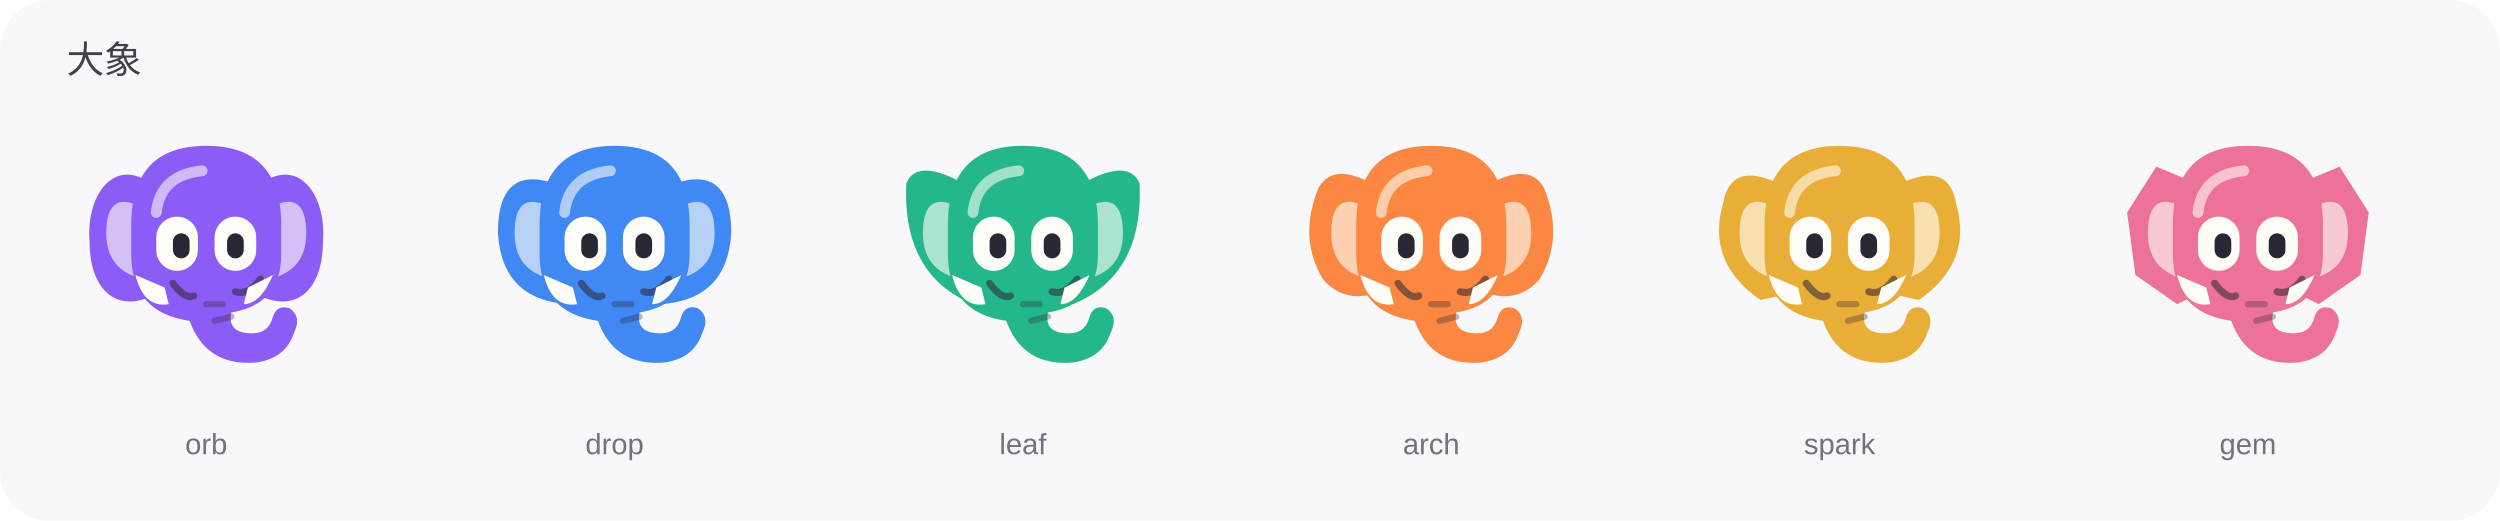
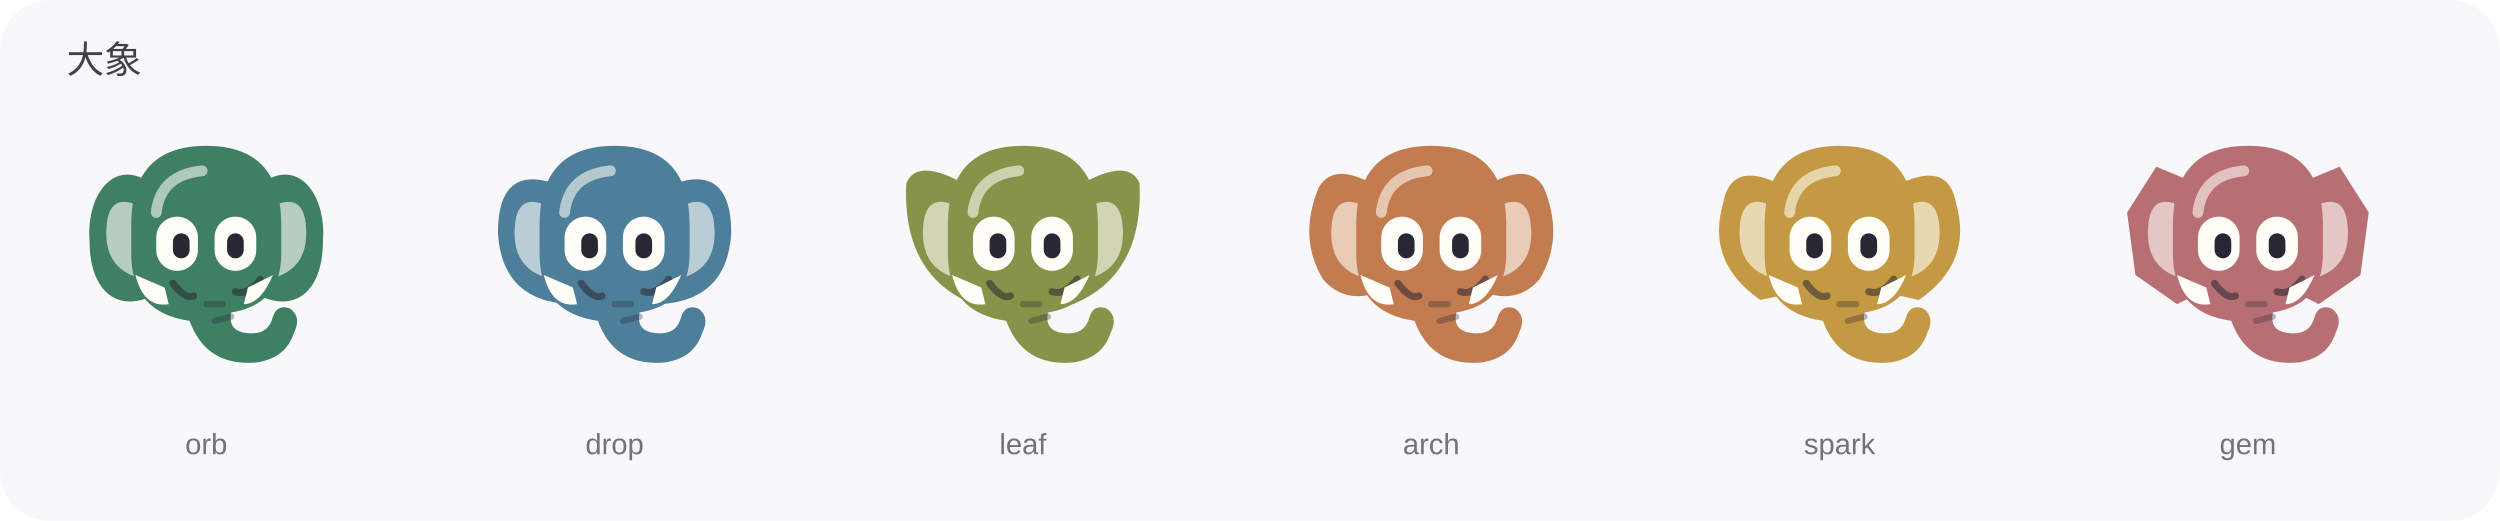
<svg xmlns="http://www.w3.org/2000/svg" width="1200" height="250" viewBox="0 0 1200 250">
  <rect width="1200" height="250" rx="24" fill="#f8f8fa" />
  <text x="32" y="35" fill="#41404b" font-family="Arial,PingFang SC,sans-serif" font-size="18">大象</text>
  <g transform="translate(35 54) scale(2)">
-     <path d="M21 19C11 9 3 19 4 31C4 43 11 49 21 43M43 19C53 9 61 19 60 31C60 43 53 49 43 43" fill="#8b5cf6" />
+     <path d="M21 19C11 9 3 19 4 31C4 43 11 49 21 43M43 19C53 9 61 19 60 31C60 43 53 49 43 43" fill="#3F7F64" />
    <path d="M17 23Q8 18 8 29Q8 38 17 40M47 23Q56 18 56 29Q56 38 47 40" fill="#fffdf7" opacity=".62" />
-     <path d="M32 8Q50 8 50 27V34Q50 46 38 48Q37 53 43 53Q47 53 48 49Q49 46 52 47Q55 49 53 53Q51 59 44 60Q32 61 28 50Q14 48 14 34V27Q14 8 32 8Z" fill="#8b5cf6" />
+     <path d="M32 8Q50 8 50 27V34Q50 46 38 48Q37 53 43 53Q47 53 48 49Q49 46 52 47Q55 49 53 53Q51 59 44 60Q32 61 28 50Q14 48 14 34V27Q14 8 32 8Z" fill="#3F7F64" />
    <path d="M20 24Q21 15 31 14" fill="none" stroke="#fffdf7" stroke-opacity=".58" stroke-width="2.6" stroke-linecap="round" />
    <g class="avatar-eyes" fill="#fffdf7">
      <rect x="20" y="25" width="10" height="13" rx="5" />
      <rect x="34" y="25" width="10" height="13" rx="5" />
      <rect x="24" y="29" width="4" height="6" rx="2" fill="#292733" />
      <rect x="37" y="29" width="4" height="6" rx="2" fill="#292733" />
    </g>
    <path d="M24 41Q27 45 29 44M39 43Q42 44 45 40" fill="none" stroke="#292733" opacity=".55" stroke-width="1.7" stroke-linecap="round" />
    <path d="M32 46L36 46M34 50L38 49" fill="none" stroke="#292733" opacity=".32" stroke-width="1.5" stroke-linecap="round" />
    <path d="M15 39Q17 47 23 46L22 42Z M48 39Q45 46 41 46L42 42Z" fill="#fffdf7" />
  </g>
  <text x="99" y="218" text-anchor="middle" fill="#72717c" font-family="Arial,sans-serif" font-size="14">orb</text>
  <g transform="translate(231 54) scale(2)">
-     <path d="M20 18Q4 11 4 29Q5 45 21 46M44 18Q60 11 60 29Q59 45 43 46" fill="#4088f3" />
+     <path d="M20 18Q4 11 4 29Q5 45 21 46M44 18Q60 11 60 29Q59 45 43 46" fill="#4D7F9A" />
    <path d="M17 23Q8 18 8 29Q8 38 17 40M47 23Q56 18 56 29Q56 38 47 40" fill="#fffdf7" opacity=".62" />
-     <path d="M32 8Q50 8 50 27V34Q50 46 38 48Q37 53 43 53Q47 53 48 49Q49 46 52 47Q55 49 53 53Q51 59 44 60Q32 61 28 50Q14 48 14 34V27Q14 8 32 8Z" fill="#4088f3" />
+     <path d="M32 8Q50 8 50 27V34Q50 46 38 48Q37 53 43 53Q47 53 48 49Q49 46 52 47Q55 49 53 53Q51 59 44 60Q32 61 28 50Q14 48 14 34V27Q14 8 32 8Z" fill="#4D7F9A" />
    <path d="M20 24Q21 15 31 14" fill="none" stroke="#fffdf7" stroke-opacity=".58" stroke-width="2.6" stroke-linecap="round" />
    <g class="avatar-eyes" fill="#fffdf7">
      <rect x="20" y="25" width="10" height="13" rx="5" />
      <rect x="34" y="25" width="10" height="13" rx="5" />
      <rect x="24" y="29" width="4" height="6" rx="2" fill="#292733" />
      <rect x="37" y="29" width="4" height="6" rx="2" fill="#292733" />
    </g>
    <path d="M24 41Q27 45 29 44M39 43Q42 44 45 40" fill="none" stroke="#292733" opacity=".55" stroke-width="1.7" stroke-linecap="round" />
    <path d="M32 46L36 46M34 50L38 49" fill="none" stroke="#292733" opacity=".32" stroke-width="1.5" stroke-linecap="round" />
    <path d="M15 39Q17 47 23 46L22 42Z M48 39Q45 46 41 46L42 42Z" fill="#fffdf7" />
  </g>
  <text x="295" y="218" text-anchor="middle" fill="#72717c" font-family="Arial,sans-serif" font-size="14">drop</text>
  <g transform="translate(427 54) scale(2)">
-     <path d="M21 19Q7 10 4 17Q3 39 20 46M43 19Q57 10 60 17Q61 39 44 46" fill="#24b78c" />
+     <path d="M21 19Q7 10 4 17Q3 39 20 46M43 19Q57 10 60 17Q61 39 44 46" fill="#879348" />
    <path d="M17 23Q8 18 8 29Q8 38 17 40M47 23Q56 18 56 29Q56 38 47 40" fill="#fffdf7" opacity=".62" />
-     <path d="M32 8Q50 8 50 27V34Q50 46 38 48Q37 53 43 53Q47 53 48 49Q49 46 52 47Q55 49 53 53Q51 59 44 60Q32 61 28 50Q14 48 14 34V27Q14 8 32 8Z" fill="#24b78c" />
+     <path d="M32 8Q50 8 50 27V34Q50 46 38 48Q37 53 43 53Q47 53 48 49Q49 46 52 47Q55 49 53 53Q51 59 44 60Q32 61 28 50Q14 48 14 34V27Q14 8 32 8Z" fill="#879348" />
    <path d="M20 24Q21 15 31 14" fill="none" stroke="#fffdf7" stroke-opacity=".58" stroke-width="2.6" stroke-linecap="round" />
    <g class="avatar-eyes" fill="#fffdf7">
      <rect x="20" y="25" width="10" height="13" rx="5" />
      <rect x="34" y="25" width="10" height="13" rx="5" />
      <rect x="24" y="29" width="4" height="6" rx="2" fill="#292733" />
      <rect x="37" y="29" width="4" height="6" rx="2" fill="#292733" />
    </g>
    <path d="M24 41Q27 45 29 44M39 43Q42 44 45 40" fill="none" stroke="#292733" opacity=".55" stroke-width="1.7" stroke-linecap="round" />
    <path d="M32 46L36 46M34 50L38 49" fill="none" stroke="#292733" opacity=".32" stroke-width="1.5" stroke-linecap="round" />
    <path d="M15 39Q17 47 23 46L22 42Z M48 39Q45 46 41 46L42 42Z" fill="#fffdf7" />
  </g>
  <text x="491" y="218" text-anchor="middle" fill="#72717c" font-family="Arial,sans-serif" font-size="14">leaf</text>
  <g transform="translate(623 54) scale(2)">
-     <path d="M21 19Q9 11 5 18Q0 30 6 40Q12 47 22 42M43 19Q55 11 59 18Q64 30 58 40Q52 47 42 42" fill="#fb8742" />
+     <path d="M21 19Q9 11 5 18Q0 30 6 40Q12 47 22 42M43 19Q55 11 59 18Q64 30 58 40Q52 47 42 42" fill="#C27C50" />
    <path d="M17 23Q8 18 8 29Q8 38 17 40M47 23Q56 18 56 29Q56 38 47 40" fill="#fffdf7" opacity=".62" />
-     <path d="M32 8Q50 8 50 27V34Q50 46 38 48Q37 53 43 53Q47 53 48 49Q49 46 52 47Q55 49 53 53Q51 59 44 60Q32 61 28 50Q14 48 14 34V27Q14 8 32 8Z" fill="#fb8742" />
+     <path d="M32 8Q50 8 50 27V34Q50 46 38 48Q37 53 43 53Q47 53 48 49Q49 46 52 47Q55 49 53 53Q51 59 44 60Q32 61 28 50Q14 48 14 34V27Q14 8 32 8Z" fill="#C27C50" />
    <path d="M20 24Q21 15 31 14" fill="none" stroke="#fffdf7" stroke-opacity=".58" stroke-width="2.6" stroke-linecap="round" />
    <g class="avatar-eyes" fill="#fffdf7">
      <rect x="20" y="25" width="10" height="13" rx="5" />
      <rect x="34" y="25" width="10" height="13" rx="5" />
      <rect x="24" y="29" width="4" height="6" rx="2" fill="#292733" />
      <rect x="37" y="29" width="4" height="6" rx="2" fill="#292733" />
    </g>
    <path d="M24 41Q27 45 29 44M39 43Q42 44 45 40" fill="none" stroke="#292733" opacity=".55" stroke-width="1.7" stroke-linecap="round" />
    <path d="M32 46L36 46M34 50L38 49" fill="none" stroke="#292733" opacity=".32" stroke-width="1.5" stroke-linecap="round" />
    <path d="M15 39Q17 47 23 46L22 42Z M48 39Q45 46 41 46L42 42Z" fill="#fffdf7" />
  </g>
  <text x="687" y="218" text-anchor="middle" fill="#72717c" font-family="Arial,sans-serif" font-size="14">arch</text>
  <g transform="translate(819 54) scale(2)">
-     <path d="M21 19Q6 10 4 22Q0 36 13 45L22 43M43 19Q58 10 60 22Q64 36 51 45L42 43" fill="#e9ae38" />
+     <path d="M21 19Q6 10 4 22Q0 36 13 45L22 43M43 19Q58 10 60 22Q64 36 51 45L42 43" fill="#C39A43" />
    <path d="M17 23Q8 18 8 29Q8 38 17 40M47 23Q56 18 56 29Q56 38 47 40" fill="#fffdf7" opacity=".62" />
-     <path d="M32 8Q50 8 50 27V34Q50 46 38 48Q37 53 43 53Q47 53 48 49Q49 46 52 47Q55 49 53 53Q51 59 44 60Q32 61 28 50Q14 48 14 34V27Q14 8 32 8Z" fill="#e9ae38" />
+     <path d="M32 8Q50 8 50 27V34Q50 46 38 48Q37 53 43 53Q47 53 48 49Q49 46 52 47Q55 49 53 53Q51 59 44 60Q32 61 28 50Q14 48 14 34V27Q14 8 32 8Z" fill="#C39A43" />
    <path d="M20 24Q21 15 31 14" fill="none" stroke="#fffdf7" stroke-opacity=".58" stroke-width="2.6" stroke-linecap="round" />
    <g class="avatar-eyes" fill="#fffdf7">
      <rect x="20" y="25" width="10" height="13" rx="5" />
      <rect x="34" y="25" width="10" height="13" rx="5" />
      <rect x="24" y="29" width="4" height="6" rx="2" fill="#292733" />
      <rect x="37" y="29" width="4" height="6" rx="2" fill="#292733" />
    </g>
    <path d="M24 41Q27 45 29 44M39 43Q42 44 45 40" fill="none" stroke="#292733" opacity=".55" stroke-width="1.7" stroke-linecap="round" />
    <path d="M32 46L36 46M34 50L38 49" fill="none" stroke="#292733" opacity=".32" stroke-width="1.5" stroke-linecap="round" />
    <path d="M15 39Q17 47 23 46L22 42Z M48 39Q45 46 41 46L42 42Z" fill="#fffdf7" />
  </g>
  <text x="883" y="218" text-anchor="middle" fill="#72717c" font-family="Arial,sans-serif" font-size="14">spark</text>
  <g transform="translate(1015 54) scale(2)">
-     <path d="M22 18L10 13L3 24L5 39L15 46L23 42M42 18L54 13L61 24L59 39L49 46L41 42" fill="#ed7299" />
+     <path d="M22 18L10 13L3 24L5 39L15 46L23 42M42 18L54 13L61 24L59 39L49 46L41 42" fill="#B86F74" />
    <path d="M17 23Q8 18 8 29Q8 38 17 40M47 23Q56 18 56 29Q56 38 47 40" fill="#fffdf7" opacity=".62" />
-     <path d="M32 8Q50 8 50 27V34Q50 46 38 48Q37 53 43 53Q47 53 48 49Q49 46 52 47Q55 49 53 53Q51 59 44 60Q32 61 28 50Q14 48 14 34V27Q14 8 32 8Z" fill="#ed7299" />
+     <path d="M32 8Q50 8 50 27V34Q50 46 38 48Q37 53 43 53Q47 53 48 49Q49 46 52 47Q55 49 53 53Q51 59 44 60Q32 61 28 50Q14 48 14 34V27Q14 8 32 8Z" fill="#B86F74" />
    <path d="M20 24Q21 15 31 14" fill="none" stroke="#fffdf7" stroke-opacity=".58" stroke-width="2.6" stroke-linecap="round" />
    <g class="avatar-eyes" fill="#fffdf7">
      <rect x="20" y="25" width="10" height="13" rx="5" />
      <rect x="34" y="25" width="10" height="13" rx="5" />
      <rect x="24" y="29" width="4" height="6" rx="2" fill="#292733" />
      <rect x="37" y="29" width="4" height="6" rx="2" fill="#292733" />
    </g>
    <path d="M24 41Q27 45 29 44M39 43Q42 44 45 40" fill="none" stroke="#292733" opacity=".55" stroke-width="1.7" stroke-linecap="round" />
    <path d="M32 46L36 46M34 50L38 49" fill="none" stroke="#292733" opacity=".32" stroke-width="1.5" stroke-linecap="round" />
    <path d="M15 39Q17 47 23 46L22 42Z M48 39Q45 46 41 46L42 42Z" fill="#fffdf7" />
  </g>
  <text x="1079" y="218" text-anchor="middle" fill="#72717c" font-family="Arial,sans-serif" font-size="14">gem</text>
</svg>
